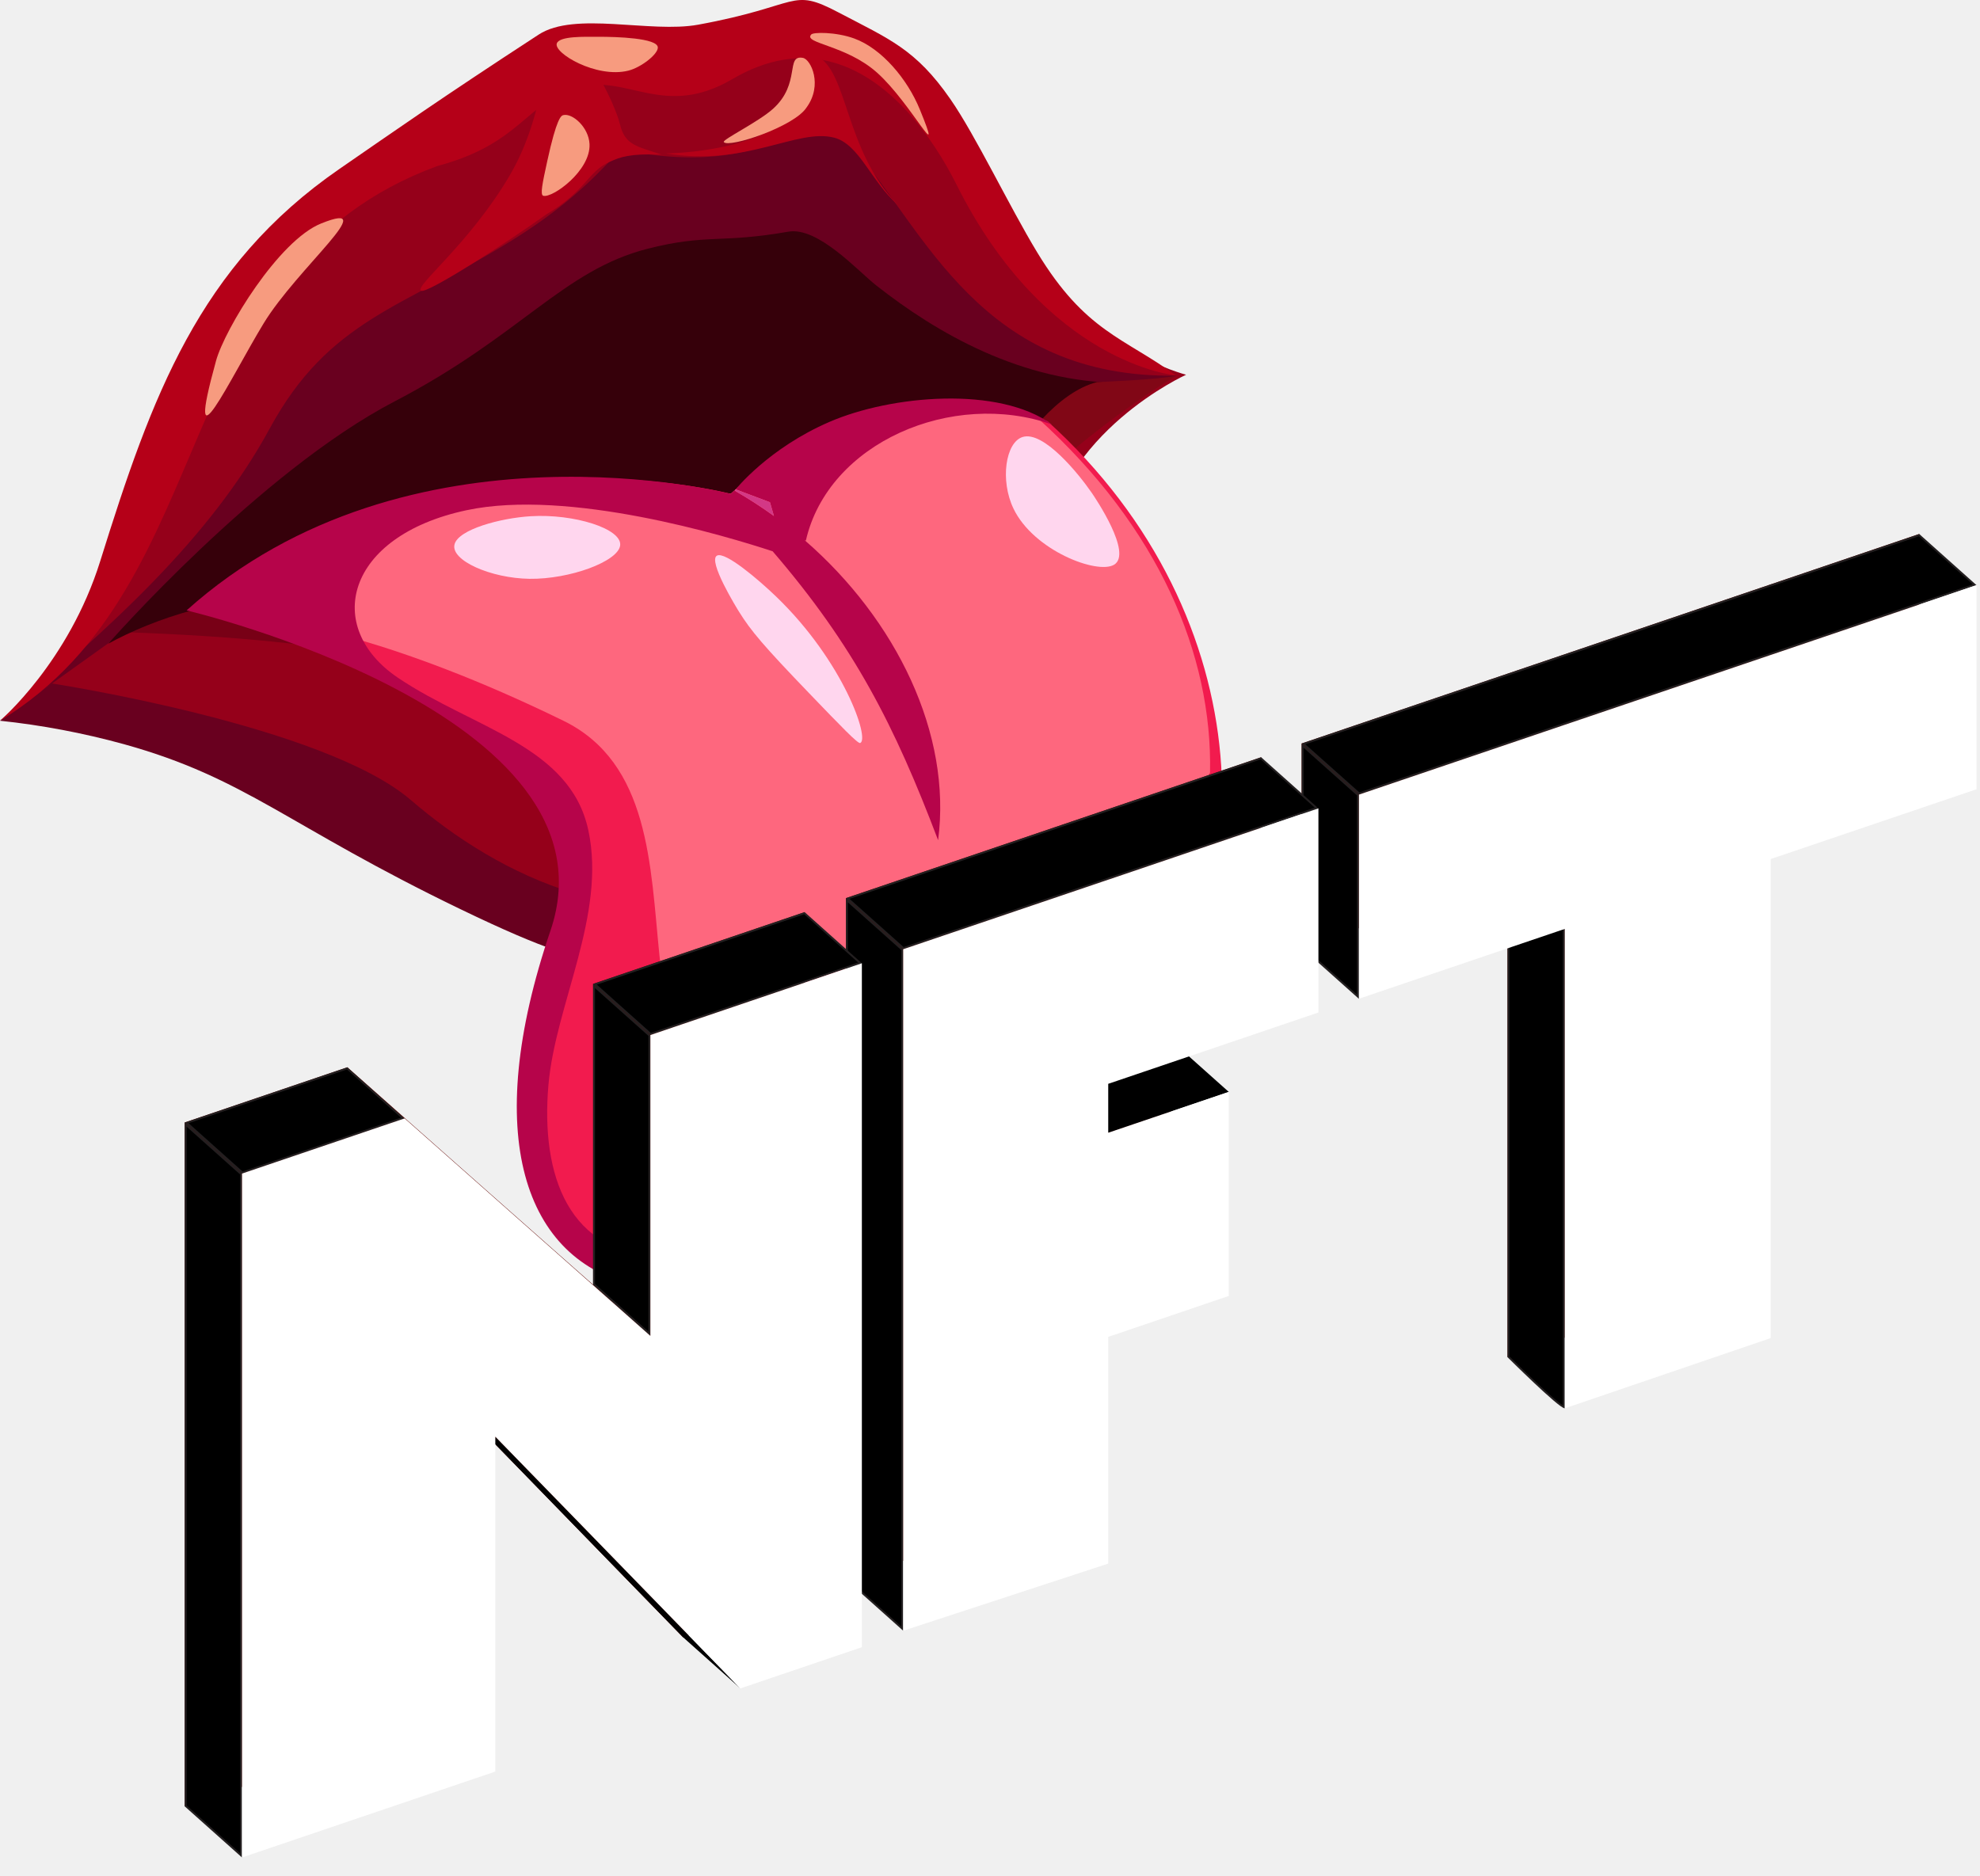
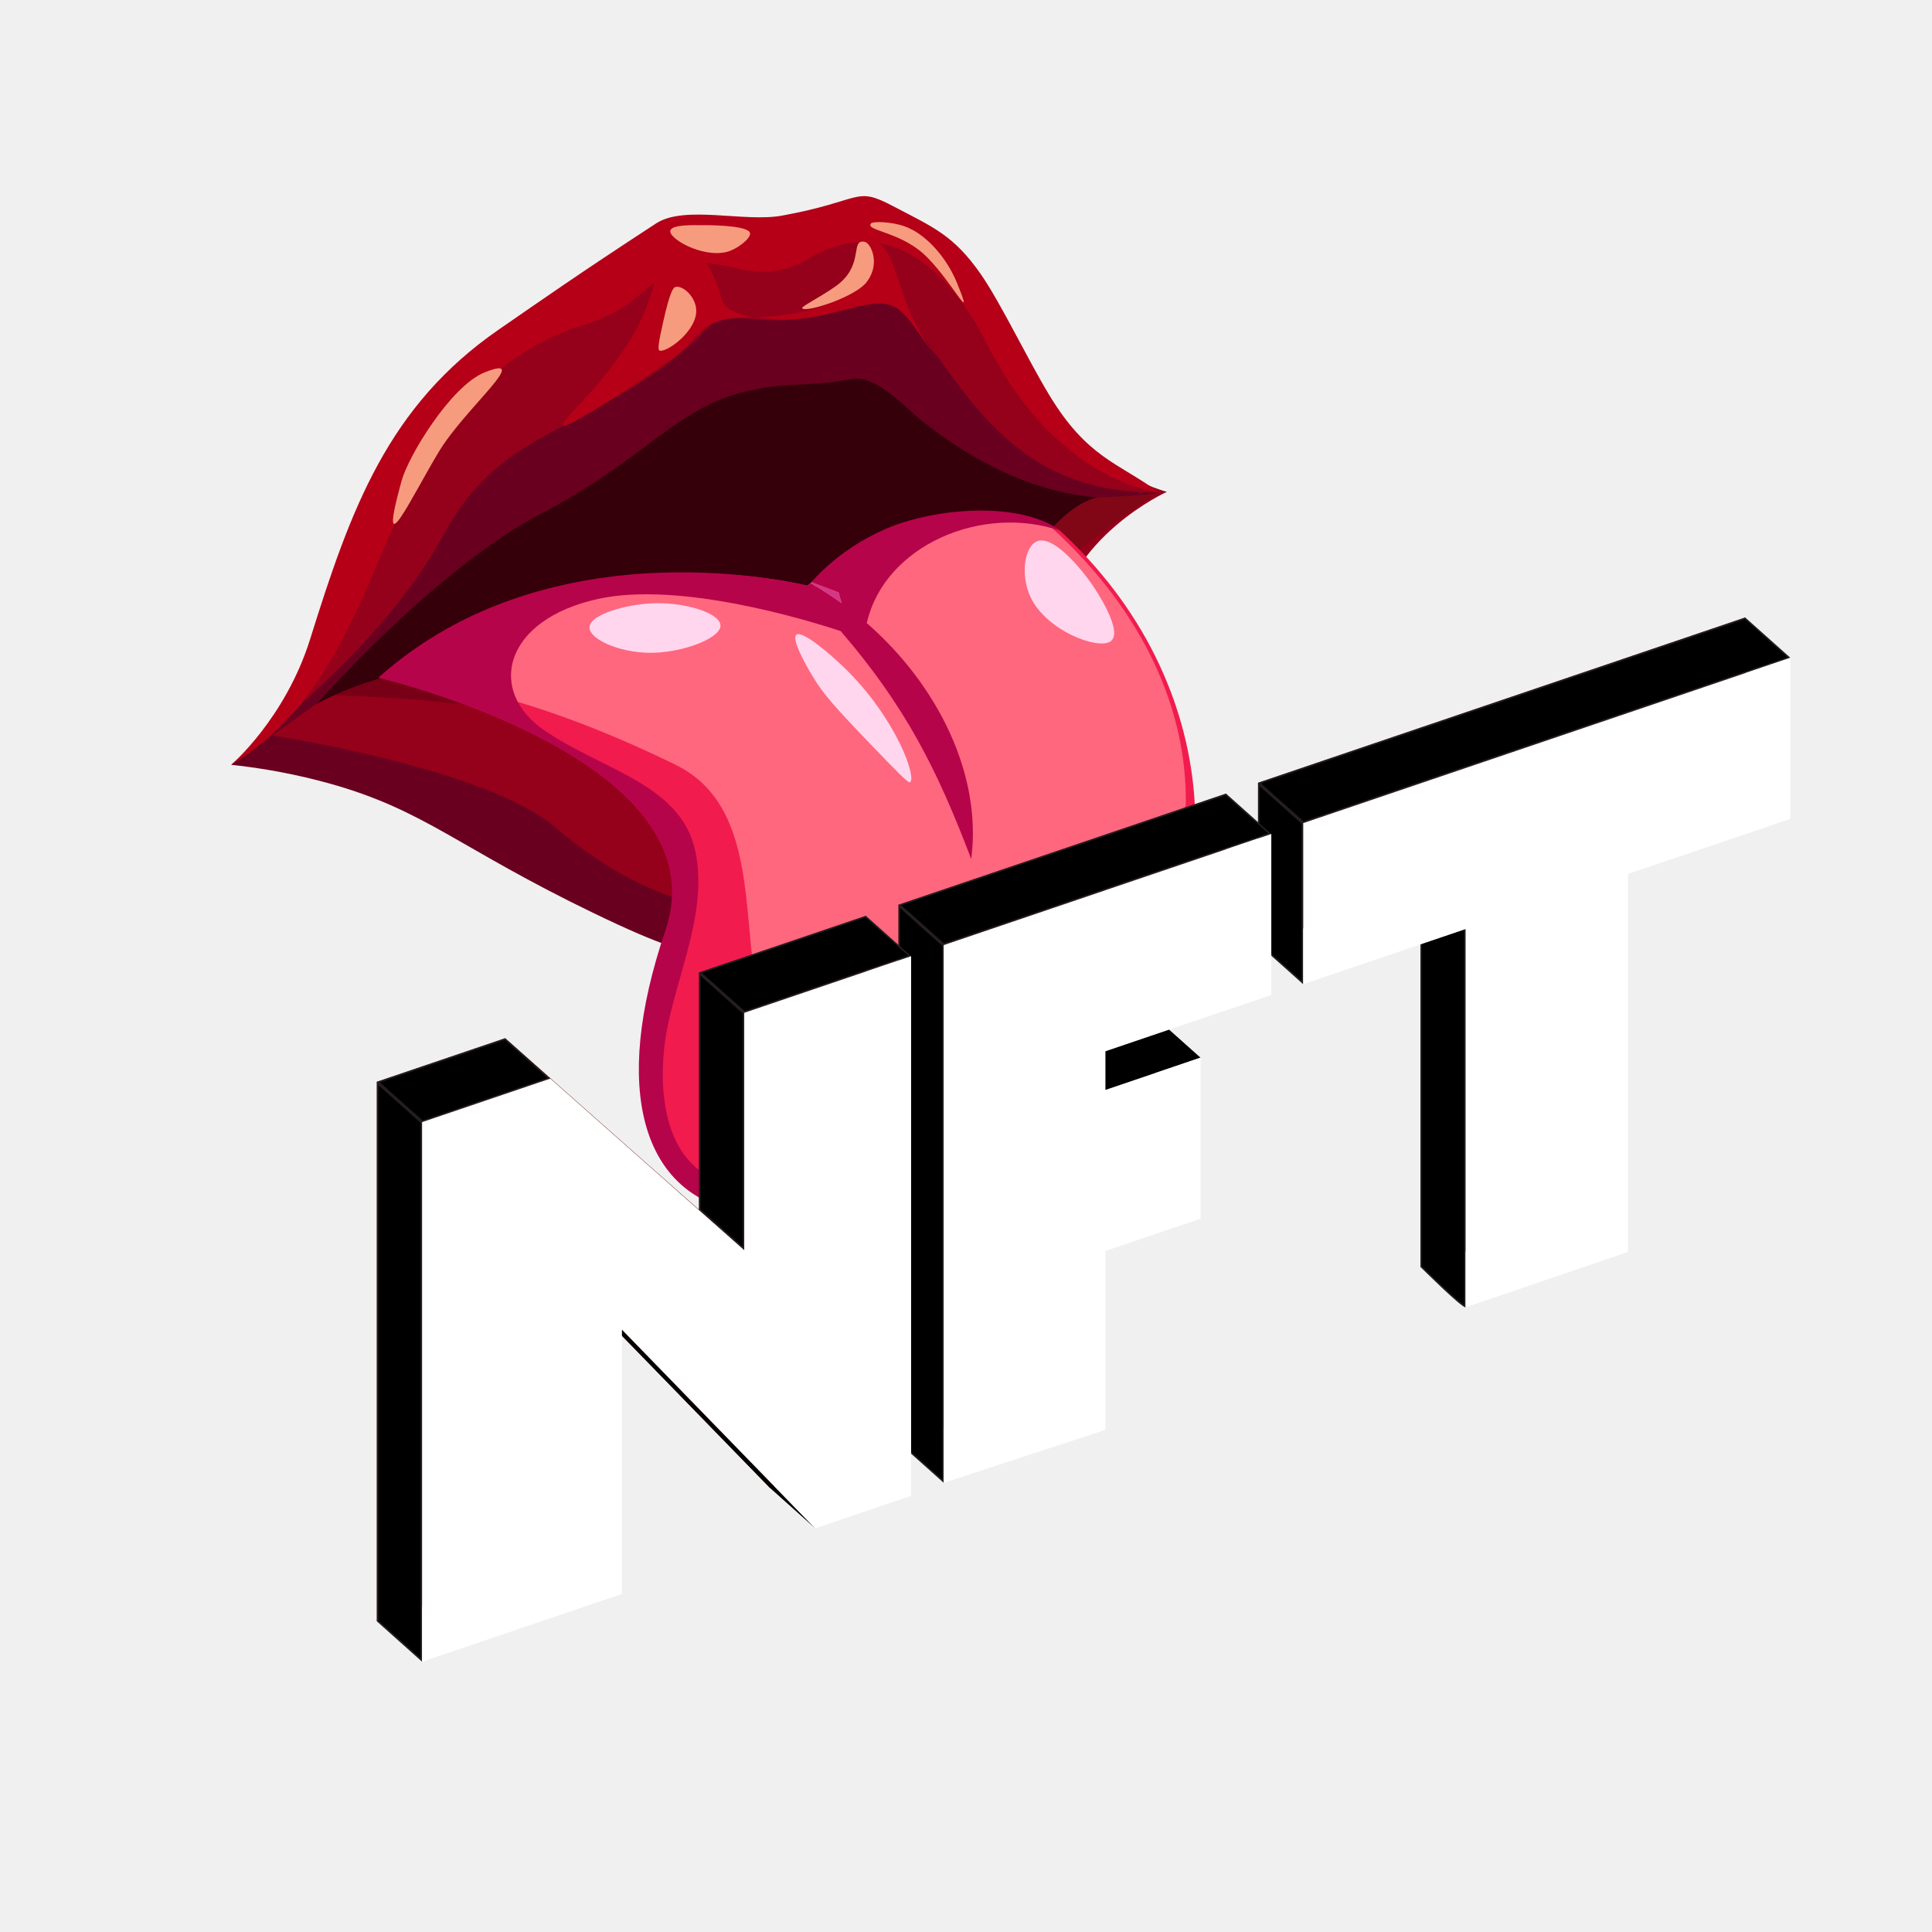
- <svg xmlns="http://www.w3.org/2000/svg" width="38" height="36" viewBox="0 0 38 36" fill="none">
-   <path d="M22.763 7.193C22.763 7.193 20.331 8.292 20.05 10.536C19.769 12.78 17.669 15.024 15.611 15.677C13.591 16.318 12.22 18.16 9.915 17.025C7.005 15.592 2.236 13.27 0.194 13.82C0.652 13.28 1.563 12.446 1.807 11.782C2.17 10.773 2.355 10.133 2.47 9.348C2.708 7.728 4.731 4.537 7.45 2.902C8.412 2.325 9.916 0.485 11.561 0.847C13.31 1.232 14.649 0.073 16.057 0.855C17.465 1.637 19.196 3.806 19.841 4.951C20.821 6.691 22.763 7.193 22.763 7.193Z" fill="#95001A" />
-   <path d="M19.765 8.313C19.765 8.313 18.917 15.126 14.239 14.717C9.562 14.308 11.11 12.428 2.375 12.134C2.375 12.134 4.71 9.944 9.372 9.446C14.035 8.949 19.765 8.313 19.765 8.313Z" fill="#780016" />
-   <path d="M16.403 2.87C17.754 4.433 18.836 7.271 22.58 7.21C22.58 7.21 19.312 8.147 16.975 6.416C15.649 5.433 13.16 4.984 13.16 4.984L2.376 12.134L0 13.834C2.113 12.051 4.026 10.344 5.177 8.224C6.315 6.128 7.734 5.905 9.794 4.633C11.512 3.57 11.753 2.846 12.033 2.898C15.213 3.484 15.4 1.711 16.403 2.87Z" fill="#69001F" />
-   <path d="M21.543 7.351C20.403 7.808 20.114 8.279 19.621 8.702C18.104 10.001 17.076 10.742 15.894 11.014C13.71 11.514 10.831 11.1 6.412 11.312C4.221 11.417 2.944 11.886 2.079 12.354C2.079 12.354 4.965 9.062 7.578 7.702C9.999 6.443 10.807 5.187 12.431 4.774C13.566 4.485 13.83 4.675 15.129 4.447C15.699 4.347 16.465 5.202 16.811 5.474C17.959 6.379 19.601 7.345 21.543 7.351Z" fill="#36000A" />
-   <path d="M7.887 15.358C9.56 16.799 12.21 18.162 15.024 16.925C17.838 15.688 19.42 13.712 20.052 11.516C20.089 12.338 19.988 14.036 18.53 15.775C18.043 16.357 17.324 17.193 15.935 17.818C13.95 18.711 12.054 18.517 11.632 18.466C11.075 18.398 10.519 18.263 8.843 17.454C5.495 15.838 4.73 14.938 2.378 14.284C1.599 14.07 0.804 13.919 0 13.834L0.998 13.119C0.998 13.119 6.215 13.917 7.887 15.358Z" fill="#69001F" />
-   <path d="M22.58 7.21C22.58 7.21 20.363 8.487 18.363 10.831C18.363 10.831 19.541 7.736 21.051 7.334C21.049 7.334 22.264 7.288 22.58 7.21Z" fill="#810716" />
-   <path d="M16.099 0.242C17.069 0.752 17.573 0.943 18.237 1.899C18.724 2.599 19.369 3.959 19.904 4.841C20.831 6.372 21.572 6.478 22.569 7.206C22.569 7.206 20.083 6.995 18.355 3.539C17.904 2.636 17.058 1.445 15.892 1.173C15.348 1.047 14.734 1.12 14.058 1.517C12.735 2.294 12.03 1.404 11.073 1.682C10.089 1.969 10.001 2.758 8.393 3.187C3.152 5.114 4.332 11.203 0 13.834C0 13.834 1.316 12.715 1.924 10.769C2.911 7.609 3.813 5.106 6.514 3.243C7.593 2.499 8.437 1.903 10.338 0.664C11.033 0.21 12.483 0.642 13.399 0.474C15.39 0.11 15.156 -0.255 16.099 0.242Z" fill="#B50018" />
-   <path d="M14.025 9.479C14.025 9.479 8.315 7.984 3.736 11.664C3.736 11.664 12.247 13.632 10.788 17.786C7.812 26.259 15.311 26.55 21.696 20.014C24.231 17.418 24.294 11.875 20.104 8.085C20.104 8.085 16.694 6.989 14.025 9.479Z" fill="#F21B4E" />
-   <path d="M23.223 14.828C22.59 16.097 19.178 20.933 15.493 21.286C10.849 21.73 14.131 15.456 10.812 13.834C7.494 12.212 5.535 11.963 5.535 11.963C5.535 11.963 6.252 10.807 8.01 9.689C11.226 9.074 14.024 9.479 14.024 9.479C15.629 7.983 17.454 7.714 18.674 7.768C19.108 7.821 19.465 7.955 19.925 8.034C22.24 10.127 23.269 12.57 23.223 14.828Z" fill="#FE677E" />
-   <path d="M23.037 17.638C23.001 17.735 22.98 18.622 21.782 19.931C13.888 27.485 7.89 25.72 10.564 17.865C11.984 13.697 3.581 11.716 3.581 11.716C7.848 7.888 14.024 9.48 14.024 9.48C14.051 9.454 14.077 9.43 14.104 9.406C14.105 9.412 14.106 9.417 14.108 9.422C14.364 9.57 14.613 9.73 14.853 9.904L14.777 9.64L14.121 9.393L14.107 9.406C14.125 9.387 14.748 8.604 15.919 8.098C17.109 7.583 19.175 7.404 20.19 8.148C18.28 7.476 15.896 8.492 15.466 10.377L15.442 10.368C17.2 11.893 18.272 14.085 18.004 16.127C17.167 13.922 16.394 12.402 14.829 10.582C13.94 10.289 10.912 9.375 8.951 9.794C6.633 10.289 6.195 12.039 7.64 13.011C9.085 13.983 10.943 14.314 11.291 15.935C11.64 17.555 10.661 19.277 10.526 20.82C10.373 22.572 10.917 24.083 12.714 24.117C15.693 24.171 20.707 21.311 23.037 17.638Z" fill="#B6044A" />
-   <path d="M14.854 9.904C14.614 9.73 14.365 9.57 14.109 9.422C14.107 9.417 14.106 9.412 14.105 9.406L14.12 9.394L14.777 9.641L14.854 9.904Z" fill="#D33886" />
-   <path d="M20.951 9.457C21.019 9.556 21.741 10.622 21.382 10.839C21.061 11.033 19.835 10.567 19.45 9.761C19.19 9.218 19.299 8.49 19.626 8.388C20.024 8.264 20.692 9.081 20.951 9.457Z" fill="#FFD6EE" />
-   <path d="M14.903 11.458C16.185 12.695 16.698 14.185 16.509 14.262C16.466 14.28 16.154 13.956 15.532 13.309C14.65 12.392 14.413 12.111 14.182 11.74C14.138 11.669 13.576 10.758 13.762 10.664C13.92 10.584 14.553 11.12 14.903 11.458Z" fill="#FFD6EE" />
-   <path d="M11.92 22.345C11.799 22.465 12.443 23.116 13.403 23.228C13.84 23.279 14.364 23.22 14.402 23.12C14.42 23.072 14.328 23.003 13.554 22.762C12.511 22.437 11.99 22.273 11.92 22.345Z" fill="#FFD6EE" />
-   <path d="M11.601 20.76C11.558 20.913 11.886 21.064 12.011 21.01C12.088 20.977 12.095 20.863 12.071 20.794C12.048 20.735 12.006 20.687 11.951 20.656C11.897 20.625 11.834 20.613 11.772 20.623C11.691 20.64 11.618 20.7 11.601 20.76Z" fill="#FFD6EE" />
-   <path d="M11.902 10.47C11.863 10.777 10.934 11.121 10.161 11.11C9.419 11.099 8.646 10.757 8.723 10.45C8.796 10.161 9.606 9.944 10.182 9.909C11.014 9.857 11.943 10.149 11.902 10.47Z" fill="#FFD6EE" />
-   <path d="M17.654 2.103C18.136 3.283 17.49 1.983 16.834 1.396C16.242 0.866 15.419 0.834 15.566 0.666C15.591 0.613 16.043 0.611 16.392 0.738C16.921 0.93 17.415 1.516 17.654 2.103Z" fill="#F79B7F" />
-   <path d="M8.082 5.58C8.199 5.646 9.759 4.635 10.486 4.115C11.262 3.654 11.275 3.292 11.708 3.103C11.903 3.018 12.066 2.944 12.701 2.968C12.209 2.805 11.994 2.784 11.897 2.381C11.797 1.964 11.164 0.693 10.78 0.741C10.396 0.788 10.521 2.108 9.783 3.366C9.017 4.674 7.941 5.502 8.082 5.58Z" fill="#B50018" />
-   <path d="M10.503 3.092C10.409 3.524 10.363 3.74 10.427 3.758C10.6 3.807 11.339 3.278 11.314 2.765C11.299 2.444 10.986 2.165 10.809 2.21C10.771 2.22 10.684 2.26 10.503 3.092Z" fill="#F79B7F" />
-   <path d="M4.146 6.926C3.526 9.172 4.418 7.264 5.058 6.21C5.708 5.141 7.358 3.809 6.164 4.289C5.345 4.617 4.313 6.318 4.146 6.926Z" fill="#F79B7F" />
-   <path d="M12.778 2.945C14.332 3.202 15.295 2.457 16.011 2.643C16.492 2.769 16.719 3.486 17.229 3.93C16.198 2.878 16.28 1.343 15.661 1.068C14.914 0.94 16.015 1.723 15.042 2.301C14.582 2.776 13.415 2.932 12.778 2.945Z" fill="#B50018" />
-   <path d="M14.834 2.09C14.553 2.343 13.856 2.682 13.891 2.727C13.987 2.847 15.239 2.433 15.478 2.065C15.796 1.631 15.563 1.14 15.41 1.111C15.068 1.046 15.376 1.604 14.834 2.09Z" fill="#F79B7F" />
-   <path d="M10.687 0.831C10.613 1.015 11.447 1.509 12.059 1.356C12.298 1.297 12.628 1.044 12.625 0.911C12.62 0.73 11.84 0.705 11.479 0.706C11.227 0.707 10.744 0.688 10.687 0.831Z" fill="#F79B7F" />
-   <path d="M10.614 23.98L10.633 23.997L11.383 24.66V18.886L15.442 17.508V30.635L13.109 31.427L9.926 28.154L8.407 26.594V33.022L3.545 34.672V21.545L6.667 20.486L9.866 23.318L10.614 23.98Z" fill="#610300" />
-   <path d="M20.186 15.898L22.483 15.119L24.204 14.535V18.453L22.483 19.037L20.186 19.816L20.17 19.822V20.761L20.186 20.755L22.483 19.976V23.894L20.186 24.673L20.17 24.678V29.031L16.235 30.32V17.239L18.449 16.488L20.17 15.904L20.186 15.898Z" fill="#610300" />
-   <path d="M24.981 14.271L28.932 12.931L32.883 11.59H32.883L36.834 10.249V14.167L32.883 15.508H32.883V24.657L32.883 24.656V24.703L28.932 26.05V16.849L24.981 18.189V14.271Z" fill="#610300" />
-   <path d="M3.563 34.664V21.586L4.626 22.535V35.612L3.563 34.664Z" fill="black" />
-   <path d="M3.582 21.627L4.607 22.542V35.571L3.582 34.655V21.627ZM3.545 21.545V34.672L4.644 35.653V22.526L3.545 21.545Z" fill="#231F20" />
-   <path d="M3.581 21.552L6.663 20.506L7.73 21.459L4.649 22.505L3.581 21.552Z" fill="black" />
-   <path d="M6.658 20.527L7.696 21.453L4.655 22.485L3.619 21.559L6.66 20.527H6.658ZM6.668 20.485L3.545 21.546L4.644 22.528L7.765 21.469L6.666 20.487L6.668 20.485Z" fill="#231F20" />
-   <path d="M11.401 24.652V18.926L12.463 19.875V25.6L11.401 24.652Z" fill="black" />
-   <path d="M11.419 18.967L12.445 19.883V25.559L11.419 24.644V18.967ZM11.382 18.885V24.66L12.481 25.642V19.867L11.382 18.885Z" fill="#231F20" />
-   <path d="M13.121 31.413L9.513 27.704L9.521 27.617L13.831 32.047L13.121 31.413Z" fill="black" />
-   <path d="M9.535 27.658L13.455 31.686L13.136 31.4L9.533 27.697L9.536 27.658H9.535ZM9.507 27.576L9.495 27.711L13.11 31.427L14.209 32.408L9.506 27.576H9.507Z" fill="black" />
-   <path d="M16.253 30.311V17.28L17.316 18.229V31.26L16.253 30.311Z" fill="black" />
-   <path d="M16.271 17.32L17.297 18.236V31.219L16.271 30.303V17.32ZM16.235 17.239V30.319L17.334 31.301V18.22L16.235 17.239Z" fill="#231F20" />
-   <path d="M20.206 20.768L22.479 19.997L23.546 20.95L21.273 21.721L20.206 20.768Z" fill="black" />
-   <path d="M22.474 20.018L23.511 20.943L21.276 21.701L20.241 20.777L22.476 20.019L22.474 20.018ZM22.484 19.978L20.171 20.762L21.27 21.744L23.583 20.959L22.484 19.978Z" fill="black" />
-   <path d="M30.013 27.008C29.89 26.953 29.31 26.401 28.95 26.042V16.889L30.013 17.838V27.008Z" fill="black" />
-   <path d="M28.968 16.931L29.994 17.846V26.977C29.848 26.883 29.381 26.446 28.968 26.035V16.931ZM28.932 16.849V26.05C28.932 26.05 29.917 27.031 30.028 27.031H30.031V17.83L28.932 16.848V16.849Z" fill="#231F20" />
-   <path d="M25 18.181V14.312L26.062 15.261V19.13L25 18.181Z" fill="black" />
-   <path d="M25.018 14.353L26.043 15.268V19.089L25.018 18.173V14.353ZM24.981 14.271V18.191L26.08 19.172V15.252L24.981 14.271Z" fill="#231F20" />
-   <path d="M25.017 14.278L36.829 10.27L37.897 11.223L26.085 15.232L25.017 14.278Z" fill="black" />
-   <path d="M36.825 10.291L37.861 11.216L26.088 15.209L25.052 14.286L36.825 10.293V10.291ZM36.833 10.251L24.981 14.271L26.08 15.252L37.932 11.231L36.833 10.249V10.251Z" fill="#231F20" />
-   <path d="M11.418 18.893L15.438 17.529L16.506 18.482L12.486 19.846L11.418 18.893Z" fill="black" />
-   <path d="M15.434 17.549L16.47 18.475L12.49 19.825L11.454 18.899L15.434 17.549V17.549ZM15.442 17.507L11.382 18.885L12.481 19.866L16.541 18.489L15.442 17.507Z" fill="#231F20" />
-   <path d="M16.27 17.246L24.2 14.556L25.268 15.509L17.338 18.2L16.27 17.246Z" fill="black" />
-   <path d="M24.196 14.576L25.232 15.502L17.342 18.178L16.305 17.253L24.195 14.576H24.196ZM24.203 14.535L16.235 17.239L17.334 18.22L25.303 15.516L24.204 14.535H24.203Z" fill="#231F20" />
-   <path d="M11.713 24.961L11.733 24.978L12.482 25.642V19.867L16.541 18.489V31.617L14.208 32.408L11.025 29.136L9.506 27.576V34.004L4.645 35.653V22.526L7.766 21.467L10.965 24.299L11.713 24.961Z" fill="white" />
-   <path d="M21.285 16.88L23.582 16.1L25.303 15.516V19.434L23.582 20.018L21.285 20.798L21.269 20.803V21.742L21.285 21.737L23.582 20.958V24.875L21.285 25.655L21.269 25.66V30.012L17.334 31.301V18.22L19.548 17.469L21.269 16.885L21.285 16.88Z" fill="white" />
-   <path d="M26.081 15.252L30.031 13.912L33.982 12.572H33.982L37.933 11.231V15.149L33.982 16.489H33.982V25.638L33.982 25.638V25.684L30.031 27.032V17.83L26.081 19.17V15.252Z" fill="white" />
+ <svg xmlns="http://www.w3.org/2000/svg" width="47" height="47" viewBox="0 0 47 47" fill="none">
+   <path d="M28.386 11.965C28.386 11.965 25.954 13.064 25.673 15.307C25.392 17.551 23.292 19.795 21.234 20.448C19.214 21.09 17.843 22.932 15.538 21.797C12.628 20.363 7.86 18.042 5.817 18.591C6.275 18.052 7.186 17.218 7.43 16.553C7.793 15.545 7.978 14.904 8.093 14.119C8.331 12.499 10.354 9.308 13.073 7.673C14.035 7.096 15.539 5.256 17.184 5.619C18.933 6.004 20.272 4.845 21.68 5.627C23.088 6.409 24.819 8.578 25.464 9.722C26.444 11.463 28.386 11.965 28.386 11.965Z" fill="#95001A" />
+   <path d="M25.389 13.085C25.389 13.085 24.54 19.898 19.863 19.489C15.185 19.079 16.733 17.2 7.999 16.906C7.999 16.906 10.333 14.716 14.995 14.218C19.658 13.72 25.389 13.085 25.389 13.085Z" fill="#780016" />
+   <path d="M22.026 7.642C23.377 9.205 24.459 12.043 28.203 11.982C28.203 11.982 24.935 12.918 22.598 11.188C21.271 10.205 18.783 9.755 18.783 9.755L7.999 16.905L5.623 18.605C7.736 16.823 9.649 15.116 10.8 12.995C11.938 10.899 13.357 10.677 15.417 9.404C17.135 8.342 17.376 7.618 17.657 7.669C20.836 8.255 21.023 6.483 22.026 7.642Z" fill="#69001F" />
+   <path d="M27.166 12.123C26.026 12.58 25.738 13.05 25.244 13.473C23.727 14.773 22.699 15.514 21.517 15.785C19.333 16.285 16.454 15.871 12.035 16.083C9.844 16.189 8.567 16.658 7.702 17.126C7.702 17.126 10.588 13.833 13.201 12.474C15.622 11.214 16.43 9.959 18.054 9.546C19.189 9.257 19.453 9.446 20.752 9.219C21.322 9.119 22.089 9.973 22.434 10.246C23.582 11.15 25.224 12.116 27.166 12.123Z" fill="#36000A" />
+   <path d="M13.511 20.13C15.184 21.571 17.833 22.933 20.647 21.697C23.461 20.46 25.043 18.484 25.675 16.287C25.712 17.11 25.611 18.807 24.153 20.546C23.666 21.128 22.948 21.965 21.558 22.59C19.573 23.483 17.677 23.289 17.255 23.238C16.698 23.169 16.142 23.034 14.466 22.225C11.118 20.61 10.353 19.71 8.001 19.056C7.222 18.841 6.427 18.691 5.623 18.605L6.621 17.891C6.621 17.891 11.838 18.688 13.511 20.13Z" fill="#69001F" />
+   <path d="M28.203 11.981C28.203 11.981 25.986 13.258 23.986 15.602C23.986 15.602 25.164 12.508 26.674 12.105C26.672 12.105 27.887 12.059 28.203 11.981Z" fill="#810716" />
+   <path d="M21.722 5.013C22.692 5.523 23.196 5.715 23.86 6.67C24.347 7.371 24.992 8.73 25.527 9.613C26.454 11.143 27.195 11.25 28.192 11.977C28.192 11.977 25.706 11.766 23.978 8.31C23.527 7.408 22.681 6.216 21.515 5.945C20.971 5.818 20.357 5.892 19.681 6.289C18.358 7.065 17.653 6.175 16.696 6.454C15.712 6.74 15.624 7.53 14.016 7.958C8.775 9.886 9.955 15.974 5.623 18.605C5.623 18.606 6.939 17.486 7.547 15.541C8.534 12.38 9.436 9.878 12.137 8.015C13.216 7.27 14.06 6.675 15.961 5.435C16.656 4.982 18.106 5.413 19.022 5.246C21.013 4.882 20.779 4.517 21.722 5.013Z" fill="#B50018" />
+   <path d="M19.648 14.251C19.648 14.251 13.938 12.755 9.359 16.435C9.359 16.435 17.87 18.403 16.411 22.558C13.435 31.03 20.934 31.322 27.319 24.785C29.854 22.19 29.916 16.646 25.727 12.857C25.727 12.857 22.317 11.76 19.648 14.251Z" fill="#F21B4E" />
+   <path d="M28.846 19.599C28.213 20.868 24.801 25.704 21.116 26.057C16.472 26.501 19.754 20.227 16.435 18.605C13.117 16.984 11.158 16.735 11.158 16.735C11.158 16.735 11.875 15.578 13.633 14.46C16.849 13.845 19.647 14.251 19.647 14.251C21.252 12.754 23.078 12.486 24.297 12.539C24.732 12.592 25.088 12.727 25.549 12.805C27.863 14.898 28.892 17.342 28.846 19.599Z" fill="#FE677E" />
+   <path d="M28.66 22.41C28.624 22.507 28.603 23.393 27.405 24.703C19.511 32.256 13.513 30.491 16.187 22.636C17.607 18.468 9.204 16.487 9.204 16.487C13.471 12.66 19.647 14.251 19.647 14.251C19.674 14.226 19.7 14.202 19.728 14.178C19.728 14.183 19.729 14.189 19.731 14.194C19.988 14.341 20.236 14.502 20.476 14.675L20.4 14.412L19.744 14.164L19.73 14.177C19.748 14.159 20.371 13.375 21.542 12.869C22.732 12.354 24.798 12.175 25.813 12.919C23.903 12.248 21.52 13.264 21.089 15.149L21.065 15.139C22.823 16.665 23.895 18.857 23.627 20.898C22.79 18.694 22.017 17.173 20.452 15.353C19.563 15.06 16.535 14.147 14.574 14.565C12.256 15.06 11.818 16.81 13.263 17.782C14.708 18.755 16.566 19.085 16.915 20.706C17.263 22.327 16.284 24.049 16.149 25.591C15.996 27.343 16.54 28.855 18.337 28.888C21.316 28.942 26.33 26.082 28.66 22.41Z" fill="#B6044A" />
+   <path d="M20.477 14.675C20.237 14.502 19.988 14.341 19.732 14.194C19.73 14.189 19.729 14.183 19.729 14.178L19.743 14.165L20.4 14.412L20.477 14.675Z" fill="#D33886" />
+   <path d="M26.573 14.228C26.642 14.328 27.364 15.394 27.005 15.61C26.684 15.805 25.458 15.338 25.073 14.533C24.813 13.989 24.922 13.262 25.249 13.16C25.647 13.036 26.315 13.852 26.573 14.228Z" fill="#FFD6EE" />
+   <path d="M20.526 16.23C21.808 17.467 22.321 18.956 22.132 19.033C22.089 19.051 21.777 18.728 21.155 18.081C20.273 17.163 20.036 16.882 19.805 16.512C19.761 16.441 19.199 15.53 19.385 15.435C19.543 15.355 20.176 15.892 20.526 16.23Z" fill="#FFD6EE" />
+   <path d="M17.543 27.116C17.422 27.236 18.066 27.888 19.026 28C19.463 28.05 19.987 27.992 20.025 27.892C20.043 27.843 19.951 27.775 19.177 27.533C18.134 27.208 17.613 27.044 17.543 27.116Z" fill="#FFD6EE" />
+   <path d="M17.224 25.531C17.181 25.684 17.509 25.835 17.634 25.782C17.711 25.748 17.718 25.635 17.694 25.565C17.671 25.507 17.629 25.458 17.575 25.427C17.52 25.396 17.457 25.385 17.395 25.395C17.314 25.412 17.241 25.472 17.224 25.531Z" fill="#FFD6EE" />
+   <path d="M17.526 15.241C17.486 15.549 16.557 15.893 15.784 15.881C15.043 15.87 14.27 15.529 14.346 15.222C14.419 14.932 15.229 14.716 15.805 14.68C16.637 14.628 17.567 14.92 17.526 15.241Z" fill="#FFD6EE" />
+   <path d="M23.277 6.874C23.759 8.055 23.113 6.754 22.457 6.167C21.865 5.637 21.042 5.606 21.189 5.437C21.214 5.384 21.666 5.383 22.015 5.509C22.544 5.701 23.038 6.288 23.277 6.874Z" fill="#F79B7F" />
+   <path d="M13.705 10.352C13.822 10.418 15.382 9.407 16.109 8.887C16.885 8.425 16.898 8.064 17.331 7.875C17.526 7.789 17.689 7.715 18.325 7.739C17.832 7.576 17.617 7.556 17.52 7.153C17.42 6.736 16.787 5.464 16.403 5.512C16.019 5.56 16.144 6.879 15.406 8.137C14.64 9.446 13.565 10.273 13.705 10.352Z" fill="#B50018" />
+   <path d="M16.126 7.863C16.032 8.296 15.986 8.512 16.05 8.53C16.223 8.578 16.962 8.049 16.937 7.537C16.922 7.215 16.609 6.936 16.432 6.981C16.393 6.992 16.307 7.032 16.126 7.863Z" fill="#F79B7F" />
+   <path d="M9.769 11.697C9.15 13.944 10.041 12.035 10.681 10.981C11.331 9.913 12.981 8.581 11.787 9.06C10.969 9.389 9.936 11.089 9.769 11.697Z" fill="#F79B7F" />
+   <path d="M18.401 7.717C19.955 7.974 20.918 7.228 21.634 7.415C22.115 7.54 22.342 8.258 22.852 8.701C21.821 7.65 21.903 6.114 21.284 5.839C20.537 5.711 21.638 6.494 20.665 7.073C20.205 7.548 19.038 7.703 18.401 7.717Z" fill="#B50018" />
+   <path d="M20.457 6.862C20.176 7.114 19.479 7.454 19.514 7.498C19.61 7.619 20.862 7.204 21.101 6.837C21.419 6.402 21.186 5.911 21.033 5.882C20.691 5.817 20.998 6.376 20.457 6.862Z" fill="#F79B7F" />
+   <path d="M16.31 5.603C16.236 5.787 17.07 6.28 17.683 6.128C17.921 6.068 18.251 5.815 18.248 5.682C18.243 5.502 17.463 5.476 17.102 5.478C16.85 5.479 16.367 5.459 16.31 5.603Z" fill="#F79B7F" />
+   <path d="M16.237 28.751L16.257 28.768L17.006 29.431V23.657L21.065 22.279V35.407L18.732 36.198L15.549 32.926L14.03 31.366V37.794L9.168 39.443V26.316L12.29 25.257L15.489 28.089L16.237 28.751Z" fill="#610300" />
+   <path d="M25.809 20.67L28.106 19.89L29.827 19.306V23.224L28.106 23.808L25.809 24.587L25.793 24.593V25.532L25.809 25.527L28.106 24.748V28.665L25.809 29.445L25.793 29.45V33.802L21.858 35.091V22.01L24.072 21.259L25.793 20.675L25.809 20.67Z" fill="#610300" />
+   <path d="M30.605 19.043L34.555 17.702L38.506 16.362H38.506L42.457 15.021V18.939L38.506 20.279H38.506V29.428L38.506 29.428V29.474L34.555 30.822V21.62L30.605 22.96V19.043Z" fill="#610300" />
+   <path d="M9.187 39.435V26.357L10.249 27.306V40.384L9.187 39.435Z" fill="black" />
+   <path d="M9.205 26.398L10.23 27.314V40.342L9.205 39.427V26.398ZM9.168 26.316V39.443L10.267 40.425V27.298L9.168 26.316Z" fill="#231F20" />
+   <path d="M9.204 26.323L12.286 25.277L13.353 26.231L10.272 27.277L9.204 26.323Z" fill="black" />
+   <path d="M12.281 25.299L13.319 26.224L10.278 27.256L9.242 26.331L12.283 25.299H12.281ZM12.291 25.257L9.168 26.318L10.267 27.299L13.389 26.24L12.29 25.258L12.291 25.257Z" fill="#231F20" />
+   <path d="M17.024 29.423V23.698L18.086 24.646V30.372L17.024 29.423Z" fill="black" />
+   <path d="M17.042 23.739L18.068 24.655V30.331L17.042 29.415V23.739ZM17.005 23.657V29.432L18.104 30.413V24.639L17.005 23.657Z" fill="#231F20" />
+   <path d="M18.744 36.184L15.136 32.475L15.144 32.388L19.454 36.818L18.744 36.184Z" fill="black" />
+   <path d="M15.158 32.43L19.078 36.457L18.759 36.172L15.156 32.469L15.159 32.43H15.158ZM15.13 32.347L15.118 32.482L18.733 36.198L19.832 37.18L15.129 32.347H15.13Z" fill="black" />
+   <path d="M21.877 35.083V22.051L22.939 23V36.032L21.877 35.083Z" fill="black" />
+   <path d="M21.895 22.092L22.92 23.008V35.99L21.895 35.074V22.092ZM21.858 22.01V35.091L22.957 36.072V22.992L21.858 22.01Z" fill="#231F20" />
+   <path d="M25.829 25.539L28.102 24.769L29.169 25.722L26.896 26.493L25.829 25.539Z" fill="black" />
+   <path d="M28.098 24.789L29.134 25.714L26.899 26.472L25.864 25.549L28.099 24.791L28.098 24.789ZM28.107 24.75L25.794 25.534L26.893 26.516L29.206 25.731L28.107 24.75Z" fill="black" />
+   <path d="M35.636 31.78C35.513 31.724 34.933 31.172 34.573 30.814V21.661L35.636 22.609V31.78Z" fill="black" />
+   <path d="M34.591 21.702L35.617 22.618V31.749C35.471 31.654 35.004 31.217 34.591 30.806V21.702ZM34.555 21.62V30.821C34.555 30.821 35.54 31.803 35.651 31.803H35.654V22.601L34.555 21.62V21.62Z" fill="#231F20" />
+   <path d="M30.623 22.952V19.084L31.685 20.032V23.901L30.623 22.952Z" fill="black" />
+   <path d="M30.641 19.124L31.666 20.04V23.86L30.641 22.944V19.124ZM30.604 19.043V22.962L31.703 23.944V20.024L30.604 19.043Z" fill="#231F20" />
+   <path d="M30.64 19.049L42.452 15.041L43.52 15.995L31.708 20.003L30.64 19.049Z" fill="black" />
+   <path d="M42.448 15.062L43.484 15.987L31.711 19.98L30.675 19.057L42.448 15.064V15.062ZM42.456 15.023L30.604 19.043L31.703 20.024L43.555 16.002L42.456 15.021V15.023Z" fill="#231F20" />
+   <path d="M17.041 23.665L21.061 22.3L22.129 23.253L18.109 24.618L17.041 23.665Z" fill="black" />
+   <path d="M21.057 22.321L22.093 23.246L18.113 24.596L17.077 23.671L21.057 22.32V22.321ZM21.065 22.279L17.005 23.656L18.104 24.638L22.164 23.26L21.065 22.279Z" fill="#231F20" />
+   <path d="M21.894 22.018L29.823 19.327L30.891 20.28L22.961 22.971L21.894 22.018Z" fill="black" />
+   <path d="M29.819 19.348L30.855 20.273L22.965 22.95L21.928 22.025L29.817 19.348H29.819ZM29.826 19.306L21.858 22.01L22.957 22.992L30.926 20.288L29.827 19.306H29.826Z" fill="#231F20" />
+   <path d="M17.336 29.733L17.356 29.75L18.105 30.413V24.639L22.165 23.261V36.388L19.831 37.18L16.648 33.908L15.13 32.347V38.775L10.268 40.425V27.298L13.389 26.239L16.588 29.071L17.336 29.733Z" fill="white" />
+   <path d="M26.908 21.651L29.205 20.872L30.927 20.288V24.206L29.205 24.789L26.908 25.569L26.892 25.575V26.514L26.908 26.509L29.205 25.729V29.647L26.908 30.426L26.892 30.431V34.784L22.957 36.073V22.992L25.171 22.241L26.892 21.657L26.908 21.651Z" fill="white" />
+   <path d="M31.704 20.024L35.654 18.684L39.605 17.343H39.605L43.556 16.002V19.92L39.605 21.261H39.605V30.409L39.605 30.409V30.456L35.654 31.803V22.602L31.704 23.942V20.024Z" fill="white" />
</svg>
